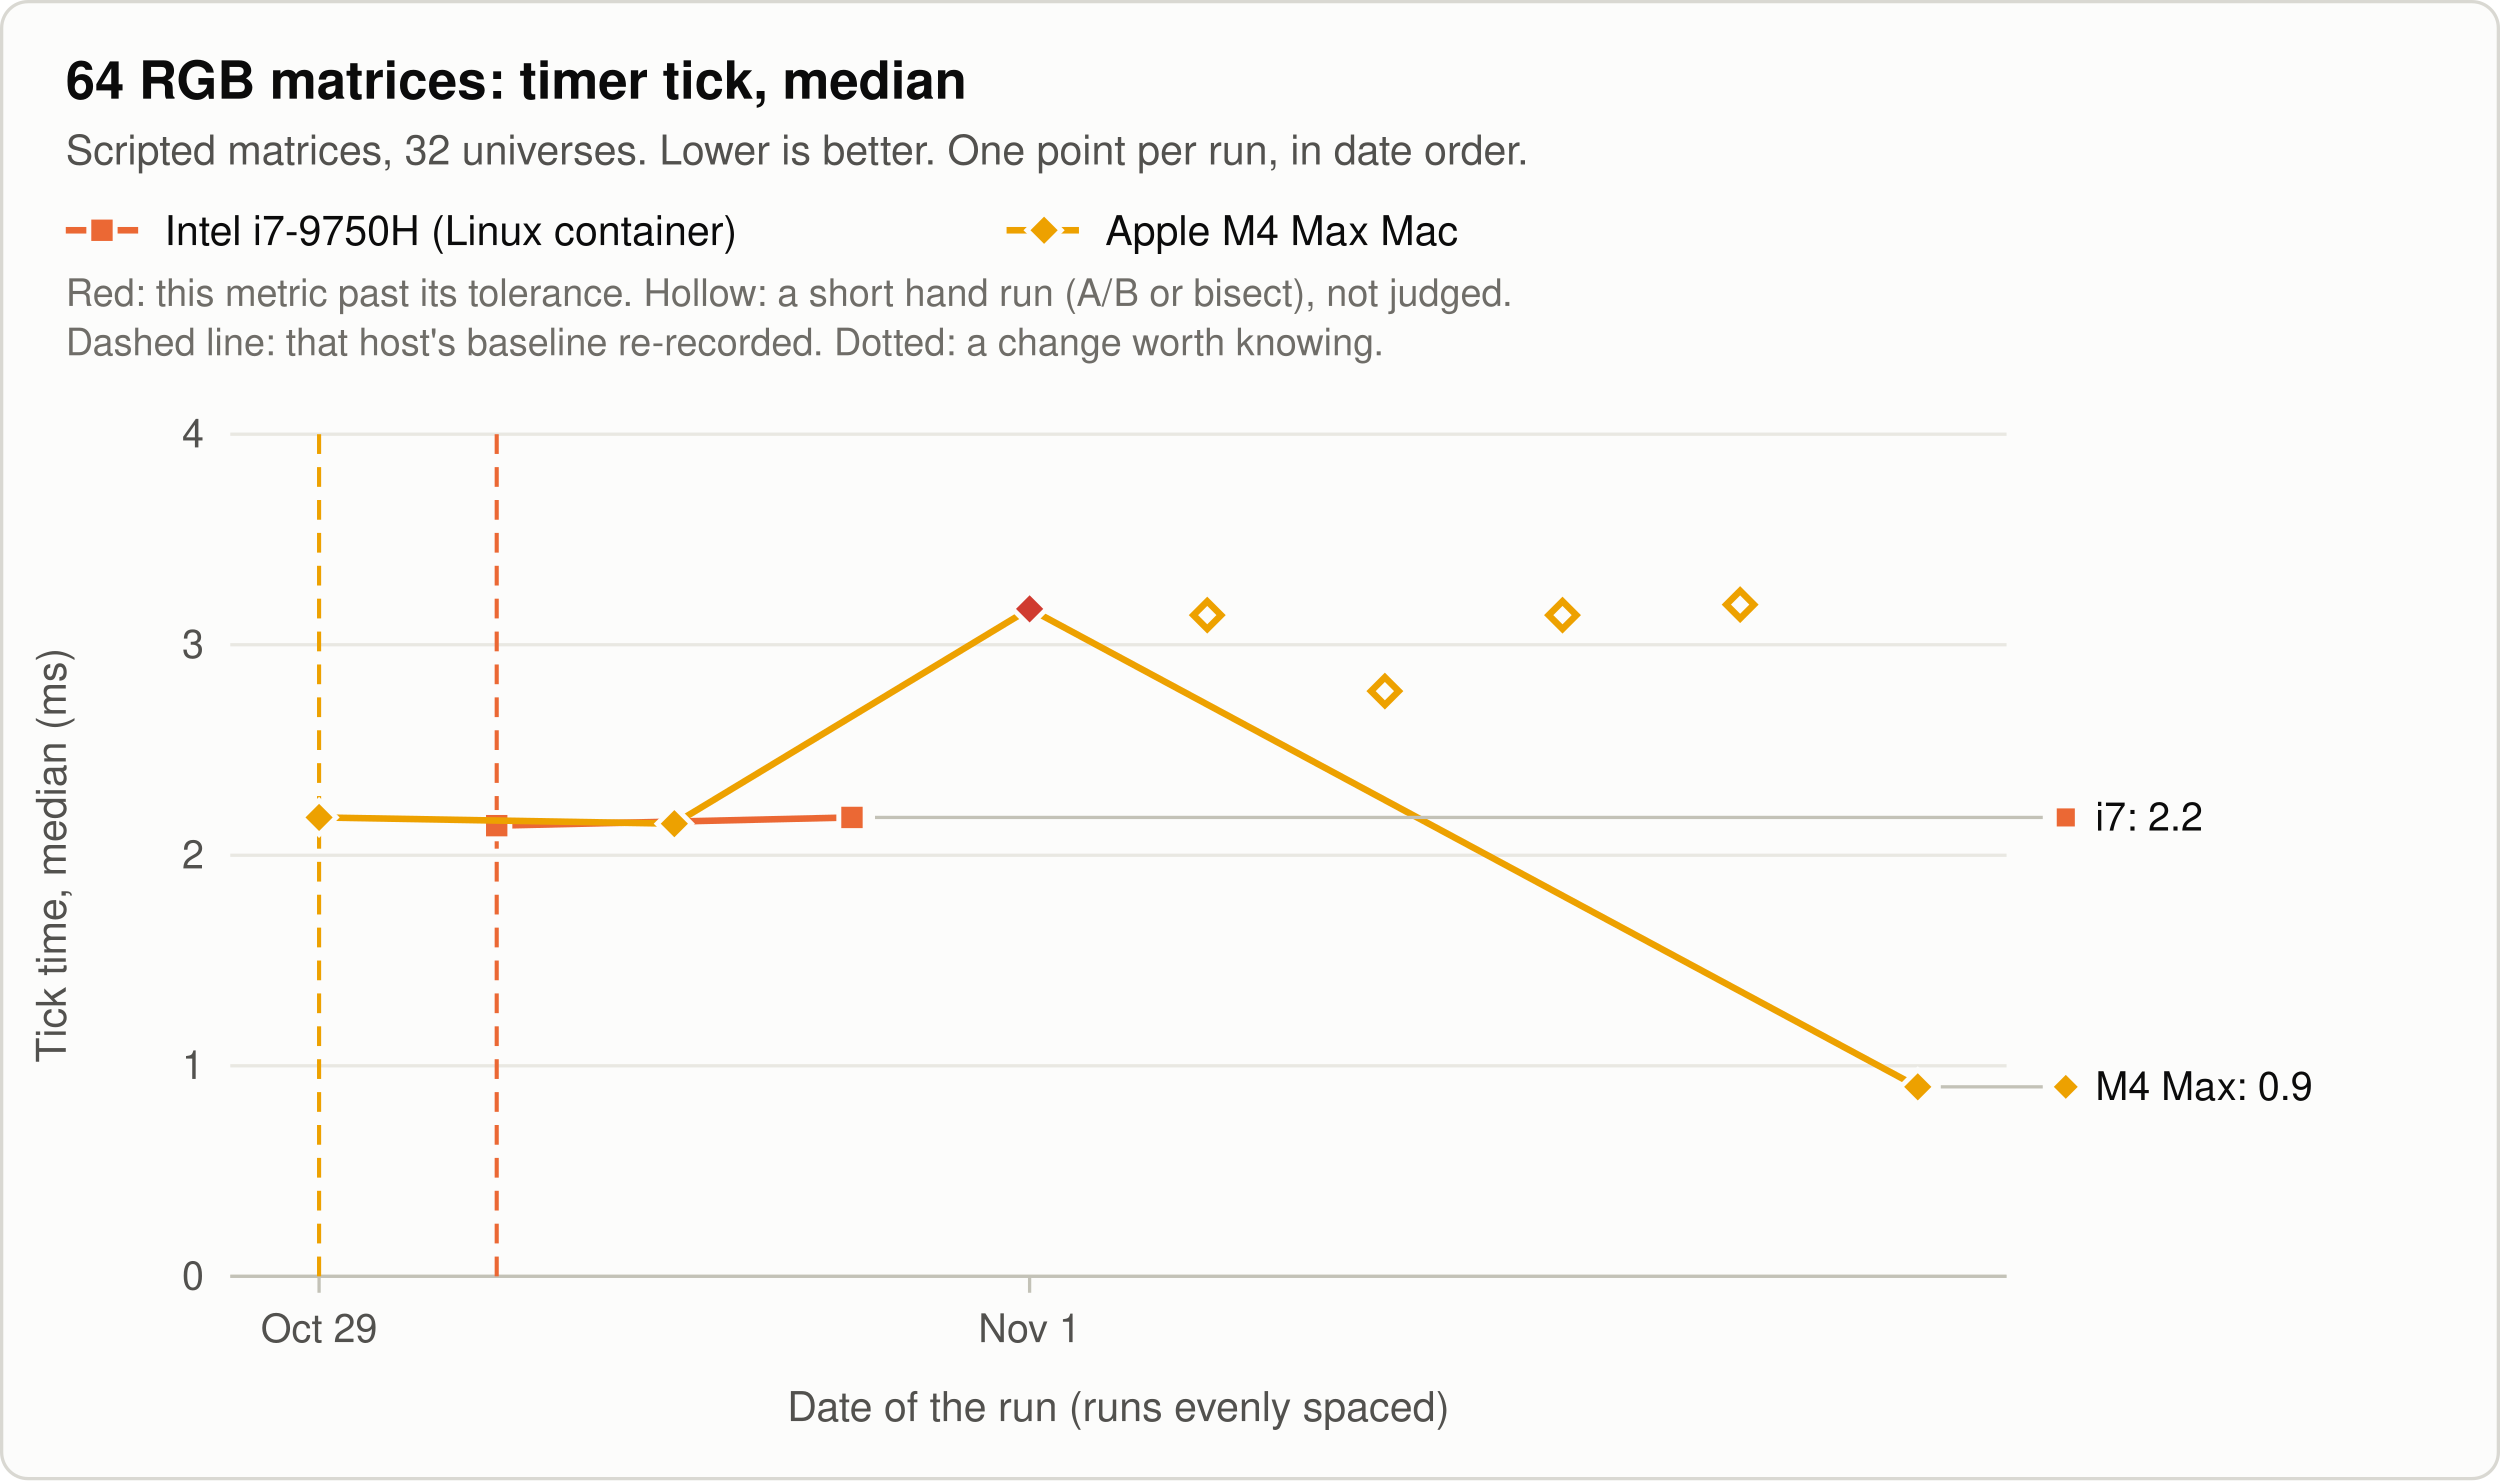
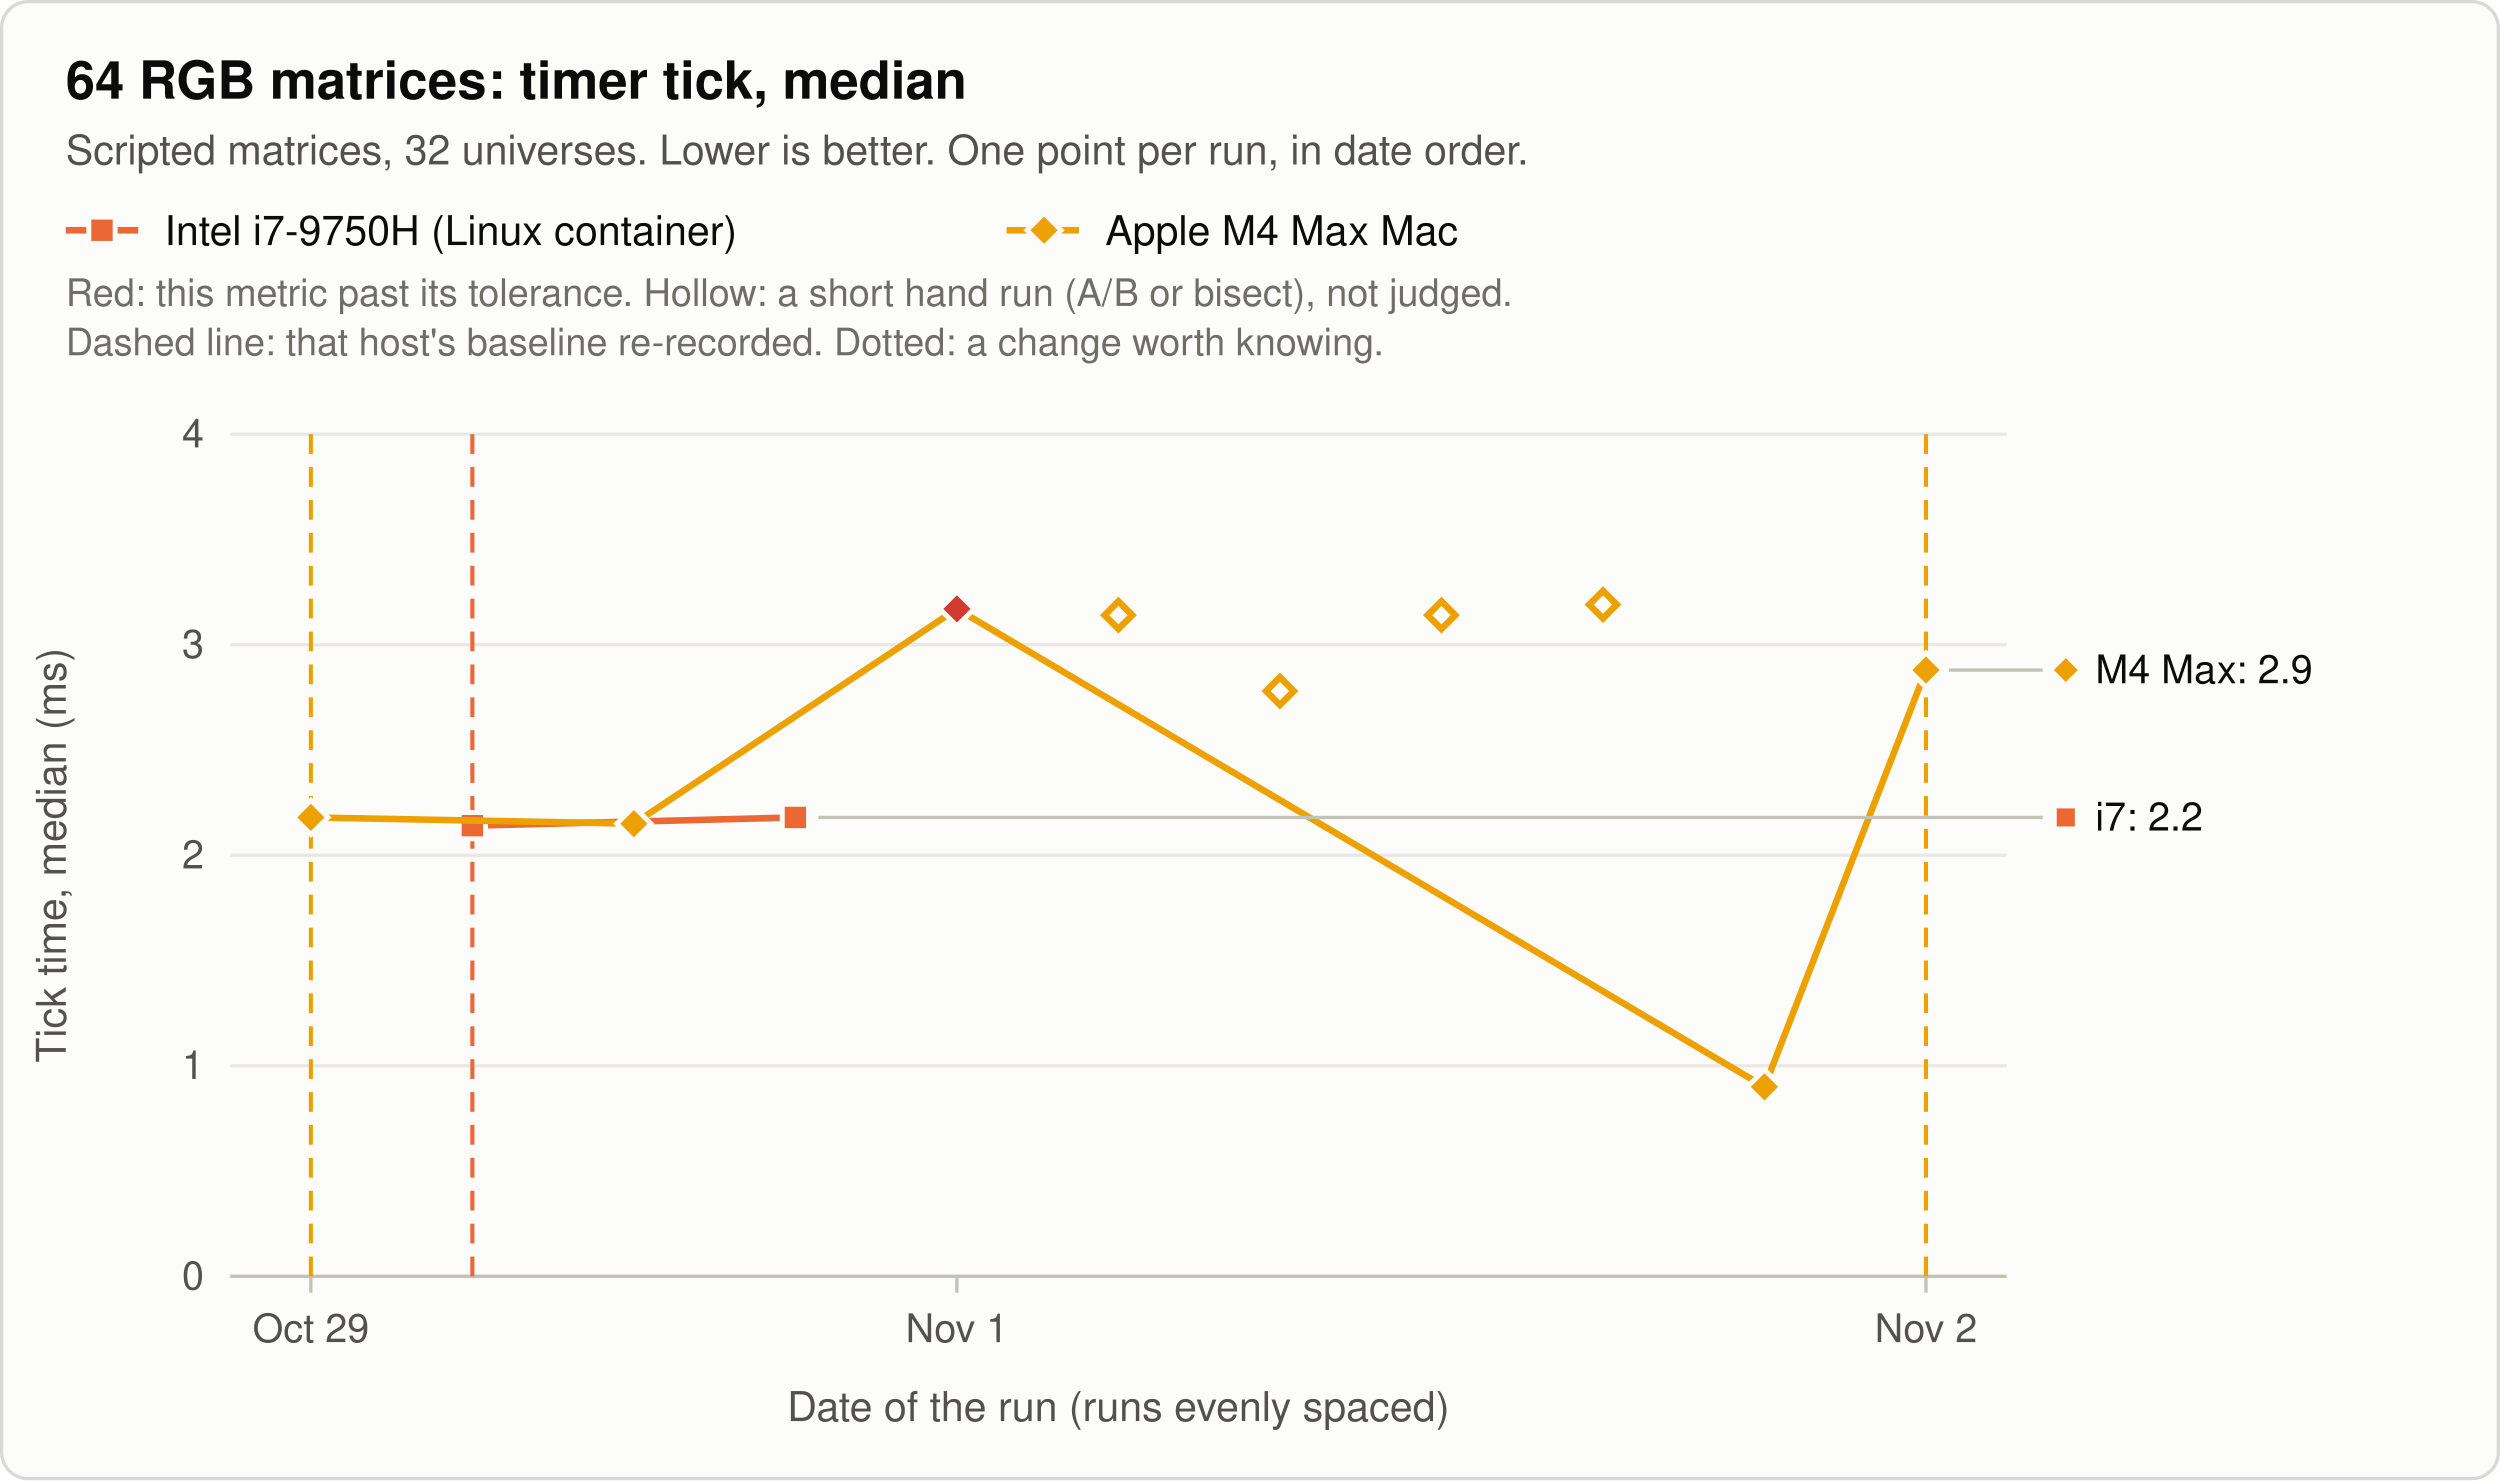
<svg xmlns="http://www.w3.org/2000/svg" width="760" height="450" viewBox="0 0 760 450" font-family="system-ui, -apple-system, 'Segoe UI', Helvetica, Arial, sans-serif" role="img" aria-labelledby="t d">
  <rect x="0.5" y="0.5" width="759" height="449" rx="8" fill="#fcfcfb" stroke="#d9d8d2" />
  <text x="20" y="30" font-size="16" font-weight="600" fill="#0b0b0b">64 RGB matrices: timer tick, median</text>
  <text x="20" y="50" font-size="12.5" fill="#52514e">Scripted matrices, 32 universes. Lower is better. One point per run, in date order.</text>
  <line x1="20" y1="70" x2="42" y2="70" stroke="#eb6834" stroke-width="2" />
  <rect x="27" y="66" width="8" height="8" fill="#eb6834" stroke="#fcfcfb" stroke-width="1.5" />
  <text x="50" y="74.5" font-size="12.5" fill="#0b0b0b">Intel i7-9750H (Linux container)</text>
  <line x1="306" y1="70" x2="328" y2="70" stroke="#eda100" stroke-width="2" />
  <polygon points="317.4,64.8 322.6,70 317.4,75.2 312.2,70" fill="#eda100" stroke="#fcfcfb" stroke-width="1.5" />
  <text x="336" y="74.5" font-size="12.5" fill="#0b0b0b">Apple M4 Max Mac</text>
  <text x="20" y="93" font-size="11.5" fill="#6f6d68">Red: this metric past its tolerance. Hollow: a short hand run (A/B or bisect), not judged.</text>
  <text x="20" y="108" font-size="11.5" fill="#6f6d68">Dashed line: that host's baseline re-recorded. Dotted: a change worth knowing.</text>
  <line x1="70" y1="388" x2="610" y2="388" stroke="#e9e8e2" stroke-width="1" />
  <text x="62" y="392" font-size="12" fill="#52514e" text-anchor="end">0</text>
  <line x1="70" y1="324" x2="610" y2="324" stroke="#e9e8e2" stroke-width="1" />
  <text x="62" y="328" font-size="12" fill="#52514e" text-anchor="end">1</text>
  <line x1="70" y1="260" x2="610" y2="260" stroke="#e9e8e2" stroke-width="1" />
  <text x="62" y="264" font-size="12" fill="#52514e" text-anchor="end">2</text>
  <line x1="70" y1="196" x2="610" y2="196" stroke="#e9e8e2" stroke-width="1" />
  <text x="62" y="200" font-size="12" fill="#52514e" text-anchor="end">3</text>
  <line x1="70" y1="132" x2="610" y2="132" stroke="#e9e8e2" stroke-width="1" />
  <text x="62" y="136" font-size="12" fill="#52514e" text-anchor="end">4</text>
-   <line x1="97" y1="388" x2="97" y2="393" stroke="#c3c2b7" stroke-width="1" />
-   <text x="97" y="408" font-size="12" fill="#52514e" text-anchor="middle">Oct 29</text>
-   <line x1="313" y1="388" x2="313" y2="393" stroke="#c3c2b7" stroke-width="1" />
-   <text x="313" y="408" font-size="12" fill="#52514e" text-anchor="middle">Nov 1</text>
+   <line x1="94.5" y1="388" x2="94.5" y2="393" stroke="#c3c2b7" stroke-width="1" />
+   <text x="94.5" y="408" font-size="12" fill="#52514e" text-anchor="middle">Oct 29</text>
+   <line x1="290.9" y1="388" x2="290.9" y2="393" stroke="#c3c2b7" stroke-width="1" />
+   <text x="290.9" y="408" font-size="12" fill="#52514e" text-anchor="middle">Nov 1</text>
+   <line x1="585.5" y1="388" x2="585.5" y2="393" stroke="#c3c2b7" stroke-width="1" />
+   <text x="585.5" y="408" font-size="12" fill="#52514e" text-anchor="middle">Nov 2</text>
  <line x1="70" y1="388" x2="610" y2="388" stroke="#c3c2b7" stroke-width="1" />
  <text x="340" y="432" font-size="12.5" fill="#52514e" text-anchor="middle">Date of the run (runs evenly spaced)</text>
  <text transform="translate(20 260) rotate(-90)" font-size="12.5" fill="#52514e" text-anchor="middle">Tick time, median (ms)</text>
-   <line x1="97" y1="388" x2="97" y2="132" stroke="#eda100" stroke-width="1.25" stroke-dasharray="6 4" />
-   <line x1="151" y1="388" x2="151" y2="132" stroke="#eb6834" stroke-width="1.25" stroke-dasharray="6 4" />
-   <path d="M151 251 L259 248.5" fill="none" stroke="#eb6834" stroke-width="2" stroke-linejoin="round" />
-   <rect x="147" y="247" width="8" height="8" fill="#eb6834" stroke="#fcfcfb" stroke-width="1.5" />
-   <rect x="255" y="244.5" width="8" height="8" fill="#eb6834" stroke="#fcfcfb" stroke-width="1.5" />
-   <path d="M97 248.5 L205 250.4 L313 185.1 L583 330.4" fill="none" stroke="#eda100" stroke-width="2" stroke-linejoin="round" />
-   <polygon points="367,182.8 371.2,187 367,191.2 362.8,187" fill="#fcfcfb" stroke="#eda100" stroke-width="2" />
-   <polygon points="421,205.9 425.2,210.1 421,214.3 416.8,210.1" fill="#fcfcfb" stroke="#eda100" stroke-width="2" />
-   <polygon points="475,182.8 479.2,187 475,191.2 470.8,187" fill="#fcfcfb" stroke="#eda100" stroke-width="2" />
-   <polygon points="529,179.6 533.2,183.8 529,188 524.8,183.8" fill="#fcfcfb" stroke="#eda100" stroke-width="2" />
-   <polygon points="97,243.3 102.2,248.5 97,253.7 91.8,248.5" fill="#eda100" stroke="#fcfcfb" stroke-width="1.5" />
-   <polygon points="205,245.2 210.2,250.4 205,255.6 199.8,250.4" fill="#eda100" stroke="#fcfcfb" stroke-width="1.5" />
-   <polygon points="313,179.9 318.2,185.1 313,190.3 307.8,185.1" fill="#d03b30" stroke="#fcfcfb" stroke-width="1.5" />
-   <polygon points="583,325.2 588.2,330.4 583,335.6 577.8,330.4" fill="#eda100" stroke="#fcfcfb" stroke-width="1.5" />
-   <line x1="266" y1="248.5" x2="621" y2="248.5" stroke="#c3c2b7" stroke-width="1" />
+   <line x1="94.5" y1="388" x2="94.5" y2="132" stroke="#eda100" stroke-width="1.25" stroke-dasharray="6 4" />
+   <line x1="143.6" y1="388" x2="143.6" y2="132" stroke="#eb6834" stroke-width="1.25" stroke-dasharray="6 4" />
+   <line x1="585.5" y1="388" x2="585.5" y2="132" stroke="#eda100" stroke-width="1.25" stroke-dasharray="6 4" />
+   <path d="M143.6 251 L241.8 248.5" fill="none" stroke="#eb6834" stroke-width="2" stroke-linejoin="round" />
+   <rect x="139.6" y="247" width="8" height="8" fill="#eb6834" stroke="#fcfcfb" stroke-width="1.5" />
+   <rect x="237.8" y="244.5" width="8" height="8" fill="#eb6834" stroke="#fcfcfb" stroke-width="1.5" />
+   <path d="M94.5 248.5 L192.7 250.4 L290.9 185.1 L536.4 330.4 L585.5 203.7" fill="none" stroke="#eda100" stroke-width="2" stroke-linejoin="round" />
+   <polygon points="340,182.8 344.2,187 340,191.2 335.8,187" fill="#fcfcfb" stroke="#eda100" stroke-width="2" />
+   <polygon points="389.1,205.9 393.3,210.1 389.1,214.3 384.9,210.1" fill="#fcfcfb" stroke="#eda100" stroke-width="2" />
+   <polygon points="438.2,182.8 442.4,187 438.2,191.2 434,187" fill="#fcfcfb" stroke="#eda100" stroke-width="2" />
+   <polygon points="487.3,179.6 491.5,183.8 487.3,188 483.1,183.8" fill="#fcfcfb" stroke="#eda100" stroke-width="2" />
+   <polygon points="94.5,243.3 99.7,248.5 94.5,253.7 89.3,248.5" fill="#eda100" stroke="#fcfcfb" stroke-width="1.5" />
+   <polygon points="192.7,245.2 197.9,250.4 192.7,255.6 187.5,250.4" fill="#eda100" stroke="#fcfcfb" stroke-width="1.5" />
+   <polygon points="290.9,179.9 296.1,185.1 290.9,190.3 285.7,185.1" fill="#d03b30" stroke="#fcfcfb" stroke-width="1.5" />
+   <polygon points="536.4,325.2 541.6,330.4 536.4,335.6 531.2,330.4" fill="#eda100" stroke="#fcfcfb" stroke-width="1.5" />
+   <polygon points="585.5,198.5 590.7,203.7 585.5,208.9 580.3,203.7" fill="#eda100" stroke="#fcfcfb" stroke-width="1.5" />
+   <line x1="592.5" y1="203.7" x2="621" y2="203.7" stroke="#c3c2b7" stroke-width="1" />
+   <polygon points="628,199 632.7,203.7 628,208.4 623.3,203.7" fill="#eda100" stroke="#fcfcfb" stroke-width="1.5" />
+   <text x="637" y="207.7" font-size="12" fill="#0b0b0b">M4 Max: 2.9</text>
+   <line x1="248.8" y1="248.5" x2="621" y2="248.5" stroke="#c3c2b7" stroke-width="1" />
  <rect x="624.5" y="245" width="7" height="7" fill="#eb6834" stroke="#fcfcfb" stroke-width="1.5" />
  <text x="637" y="252.5" font-size="12" fill="#0b0b0b">i7: 2.2</text>
-   <line x1="590" y1="330.4" x2="621" y2="330.4" stroke="#c3c2b7" stroke-width="1" />
-   <polygon points="628,325.7 632.7,330.4 628,335.1 623.3,330.4" fill="#eda100" stroke="#fcfcfb" stroke-width="1.5" />
-   <text x="637" y="334.4" font-size="12" fill="#0b0b0b">M4 Max: 0.9</text>
</svg>
